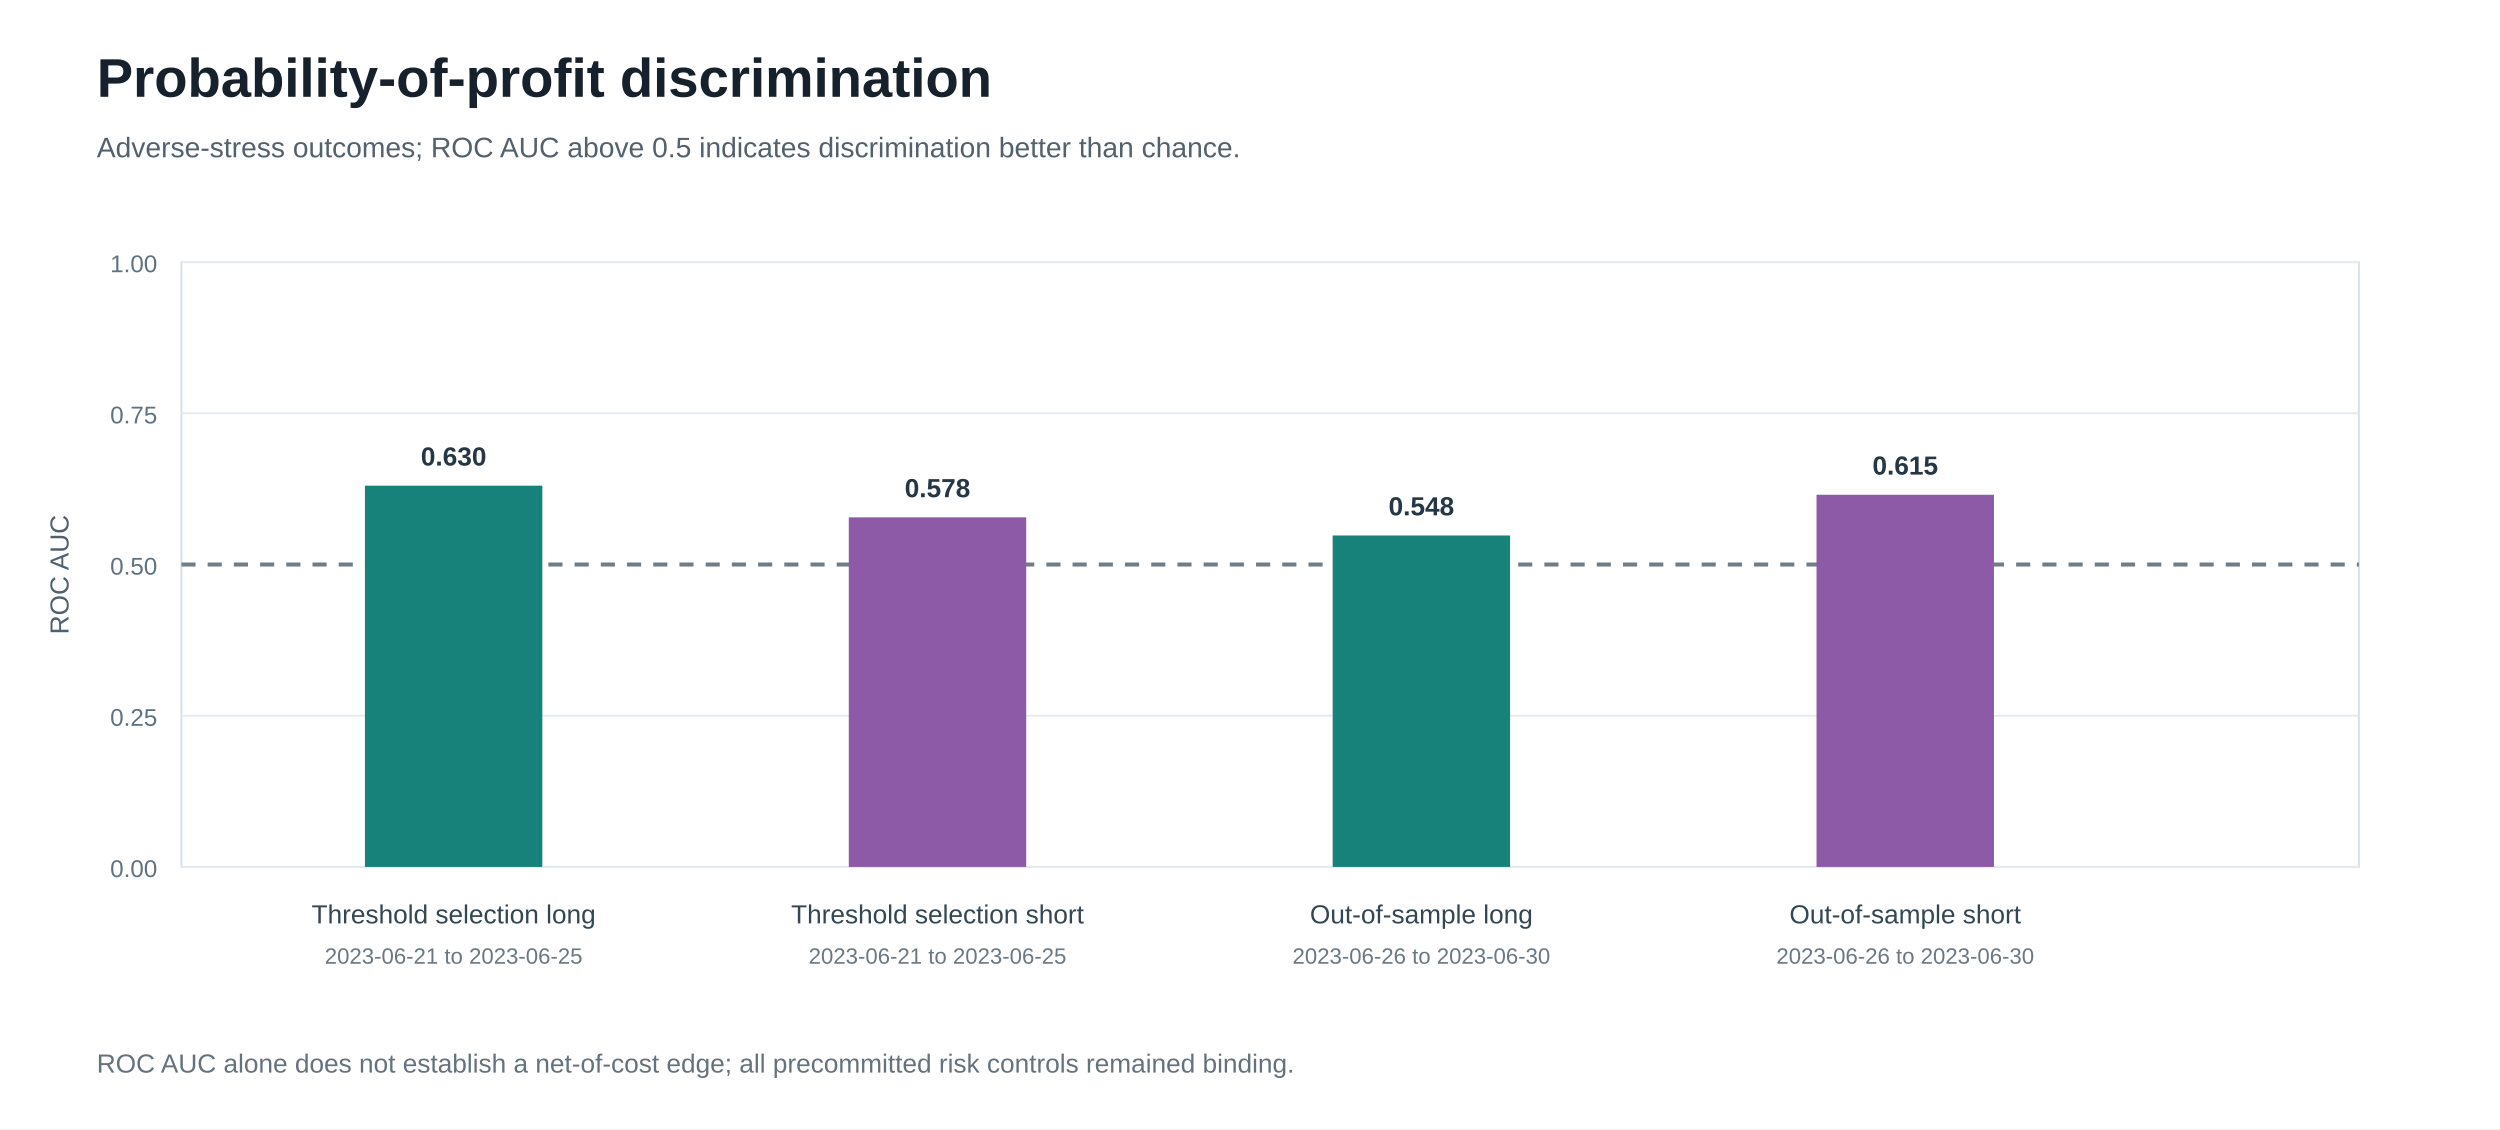
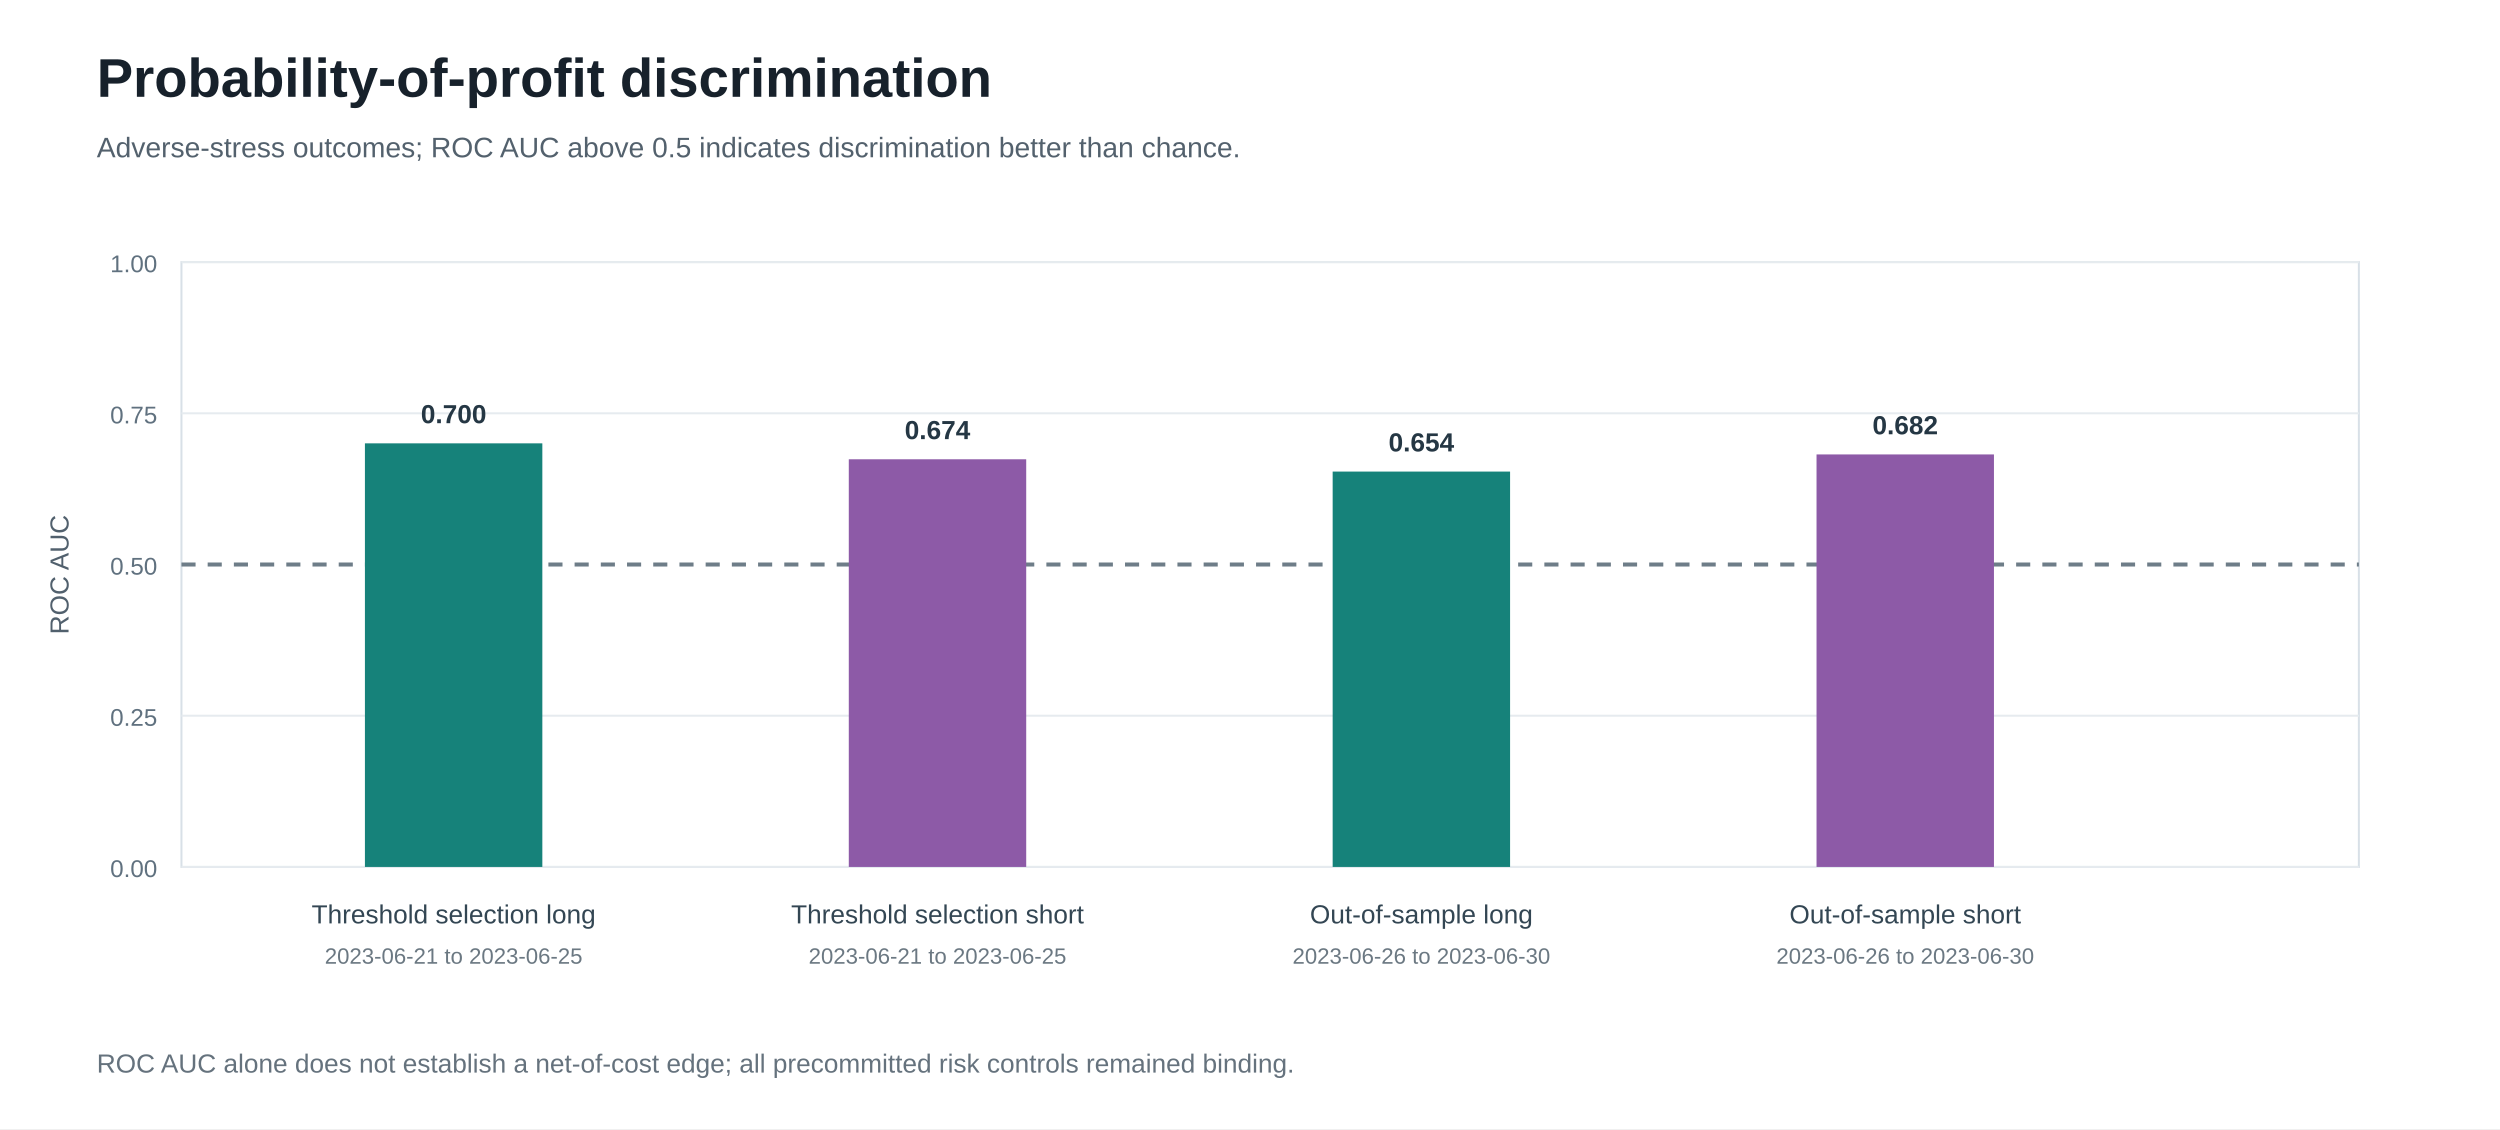
<svg xmlns="http://www.w3.org/2000/svg" width="1240" height="560" viewBox="0 0 1240 560" role="img" aria-labelledby="title desc">
  <rect width="100%" height="100%" fill="#ffffff" />
  <text x="48" y="48" font-family="Segoe UI, Arial, sans-serif" font-size="27" font-weight="700" fill="#17212b">Probability-of-profit discrimination</text>
  <text x="48" y="78" font-family="Segoe UI, Arial, sans-serif" font-size="14" fill="#53616d">Adverse-stress outcomes; ROC AUC above 0.5 indicates discrimination better than chance.</text>
  <rect x="90" y="130" width="1080" height="300" fill="#ffffff" stroke="#d8e0e7" />
  <line x1="90" y1="430.0" x2="1170" y2="430.0" stroke="#e6ebef" stroke-width="1" stroke-dasharray="none" />
  <text x="78" y="435.0" text-anchor="end" font-family="Segoe UI, Arial, sans-serif" font-size="12" fill="#60717f">0.00</text>
  <line x1="90" y1="355.0" x2="1170" y2="355.0" stroke="#e6ebef" stroke-width="1" stroke-dasharray="none" />
  <text x="78" y="360.0" text-anchor="end" font-family="Segoe UI, Arial, sans-serif" font-size="12" fill="#60717f">0.25</text>
  <line x1="90" y1="280.0" x2="1170" y2="280.0" stroke="#6e7d88" stroke-width="2" stroke-dasharray="7 6" />
  <text x="78" y="285.0" text-anchor="end" font-family="Segoe UI, Arial, sans-serif" font-size="12" fill="#60717f">0.50</text>
  <line x1="90" y1="205.0" x2="1170" y2="205.0" stroke="#e6ebef" stroke-width="1" stroke-dasharray="none" />
  <text x="78" y="210.0" text-anchor="end" font-family="Segoe UI, Arial, sans-serif" font-size="12" fill="#60717f">0.75</text>
  <line x1="90" y1="130.0" x2="1170" y2="130.0" stroke="#e6ebef" stroke-width="1" stroke-dasharray="none" />
  <text x="78" y="135.0" text-anchor="end" font-family="Segoe UI, Arial, sans-serif" font-size="12" fill="#60717f">1.00</text>
-   <rect x="181.0" y="240.9" width="88" height="189.1" fill="#16827a" />
-   <text x="225.0" y="230.9" text-anchor="middle" font-family="Segoe UI, Arial, sans-serif" font-size="13" font-weight="700" fill="#253744">0.630</text>
+   <rect x="181.0" y="219.9" width="88" height="210.1" fill="#16827a" />
+   <text x="225.0" y="209.9" text-anchor="middle" font-family="Segoe UI, Arial, sans-serif" font-size="13" font-weight="700" fill="#253744">0.700</text>
  <text x="225.0" y="458" text-anchor="middle" font-family="Segoe UI, Arial, sans-serif" font-size="13" fill="#334653">Threshold selection long</text>
  <text x="225.0" y="478" text-anchor="middle" font-family="Segoe UI, Arial, sans-serif" font-size="11" fill="#6b7882">2023-06-21 to 2023-06-25</text>
-   <rect x="421.0" y="256.6" width="88" height="173.4" fill="#8d5aa7" />
-   <text x="465.0" y="246.6" text-anchor="middle" font-family="Segoe UI, Arial, sans-serif" font-size="13" font-weight="700" fill="#253744">0.578</text>
+   <rect x="421.0" y="227.8" width="88" height="202.2" fill="#8d5aa7" />
+   <text x="465.0" y="217.8" text-anchor="middle" font-family="Segoe UI, Arial, sans-serif" font-size="13" font-weight="700" fill="#253744">0.674</text>
  <text x="465.0" y="458" text-anchor="middle" font-family="Segoe UI, Arial, sans-serif" font-size="13" fill="#334653">Threshold selection short</text>
  <text x="465.0" y="478" text-anchor="middle" font-family="Segoe UI, Arial, sans-serif" font-size="11" fill="#6b7882">2023-06-21 to 2023-06-25</text>
-   <rect x="661.0" y="265.6" width="88" height="164.4" fill="#16827a" />
-   <text x="705.0" y="255.6" text-anchor="middle" font-family="Segoe UI, Arial, sans-serif" font-size="13" font-weight="700" fill="#253744">0.548</text>
+   <rect x="661.0" y="233.9" width="88" height="196.1" fill="#16827a" />
+   <text x="705.0" y="223.9" text-anchor="middle" font-family="Segoe UI, Arial, sans-serif" font-size="13" font-weight="700" fill="#253744">0.654</text>
  <text x="705.0" y="458" text-anchor="middle" font-family="Segoe UI, Arial, sans-serif" font-size="13" fill="#334653">Out-of-sample long</text>
  <text x="705.0" y="478" text-anchor="middle" font-family="Segoe UI, Arial, sans-serif" font-size="11" fill="#6b7882">2023-06-26 to 2023-06-30</text>
-   <rect x="901.0" y="245.4" width="88" height="184.6" fill="#8d5aa7" />
-   <text x="945.0" y="235.4" text-anchor="middle" font-family="Segoe UI, Arial, sans-serif" font-size="13" font-weight="700" fill="#253744">0.615</text>
+   <rect x="901.0" y="225.4" width="88" height="204.6" fill="#8d5aa7" />
+   <text x="945.0" y="215.4" text-anchor="middle" font-family="Segoe UI, Arial, sans-serif" font-size="13" font-weight="700" fill="#253744">0.682</text>
  <text x="945.0" y="458" text-anchor="middle" font-family="Segoe UI, Arial, sans-serif" font-size="13" fill="#334653">Out-of-sample short</text>
  <text x="945.0" y="478" text-anchor="middle" font-family="Segoe UI, Arial, sans-serif" font-size="11" fill="#6b7882">2023-06-26 to 2023-06-30</text>
  <text x="34" y="285" transform="rotate(-90 34 285)" text-anchor="middle" font-family="Segoe UI, Arial, sans-serif" font-size="13" fill="#51606d">ROC AUC</text>
  <text x="48" y="532" font-family="Segoe UI, Arial, sans-serif" font-size="13" fill="#65727d">ROC AUC alone does not establish a net-of-cost edge; all precommitted risk controls remained binding.</text>
</svg>
